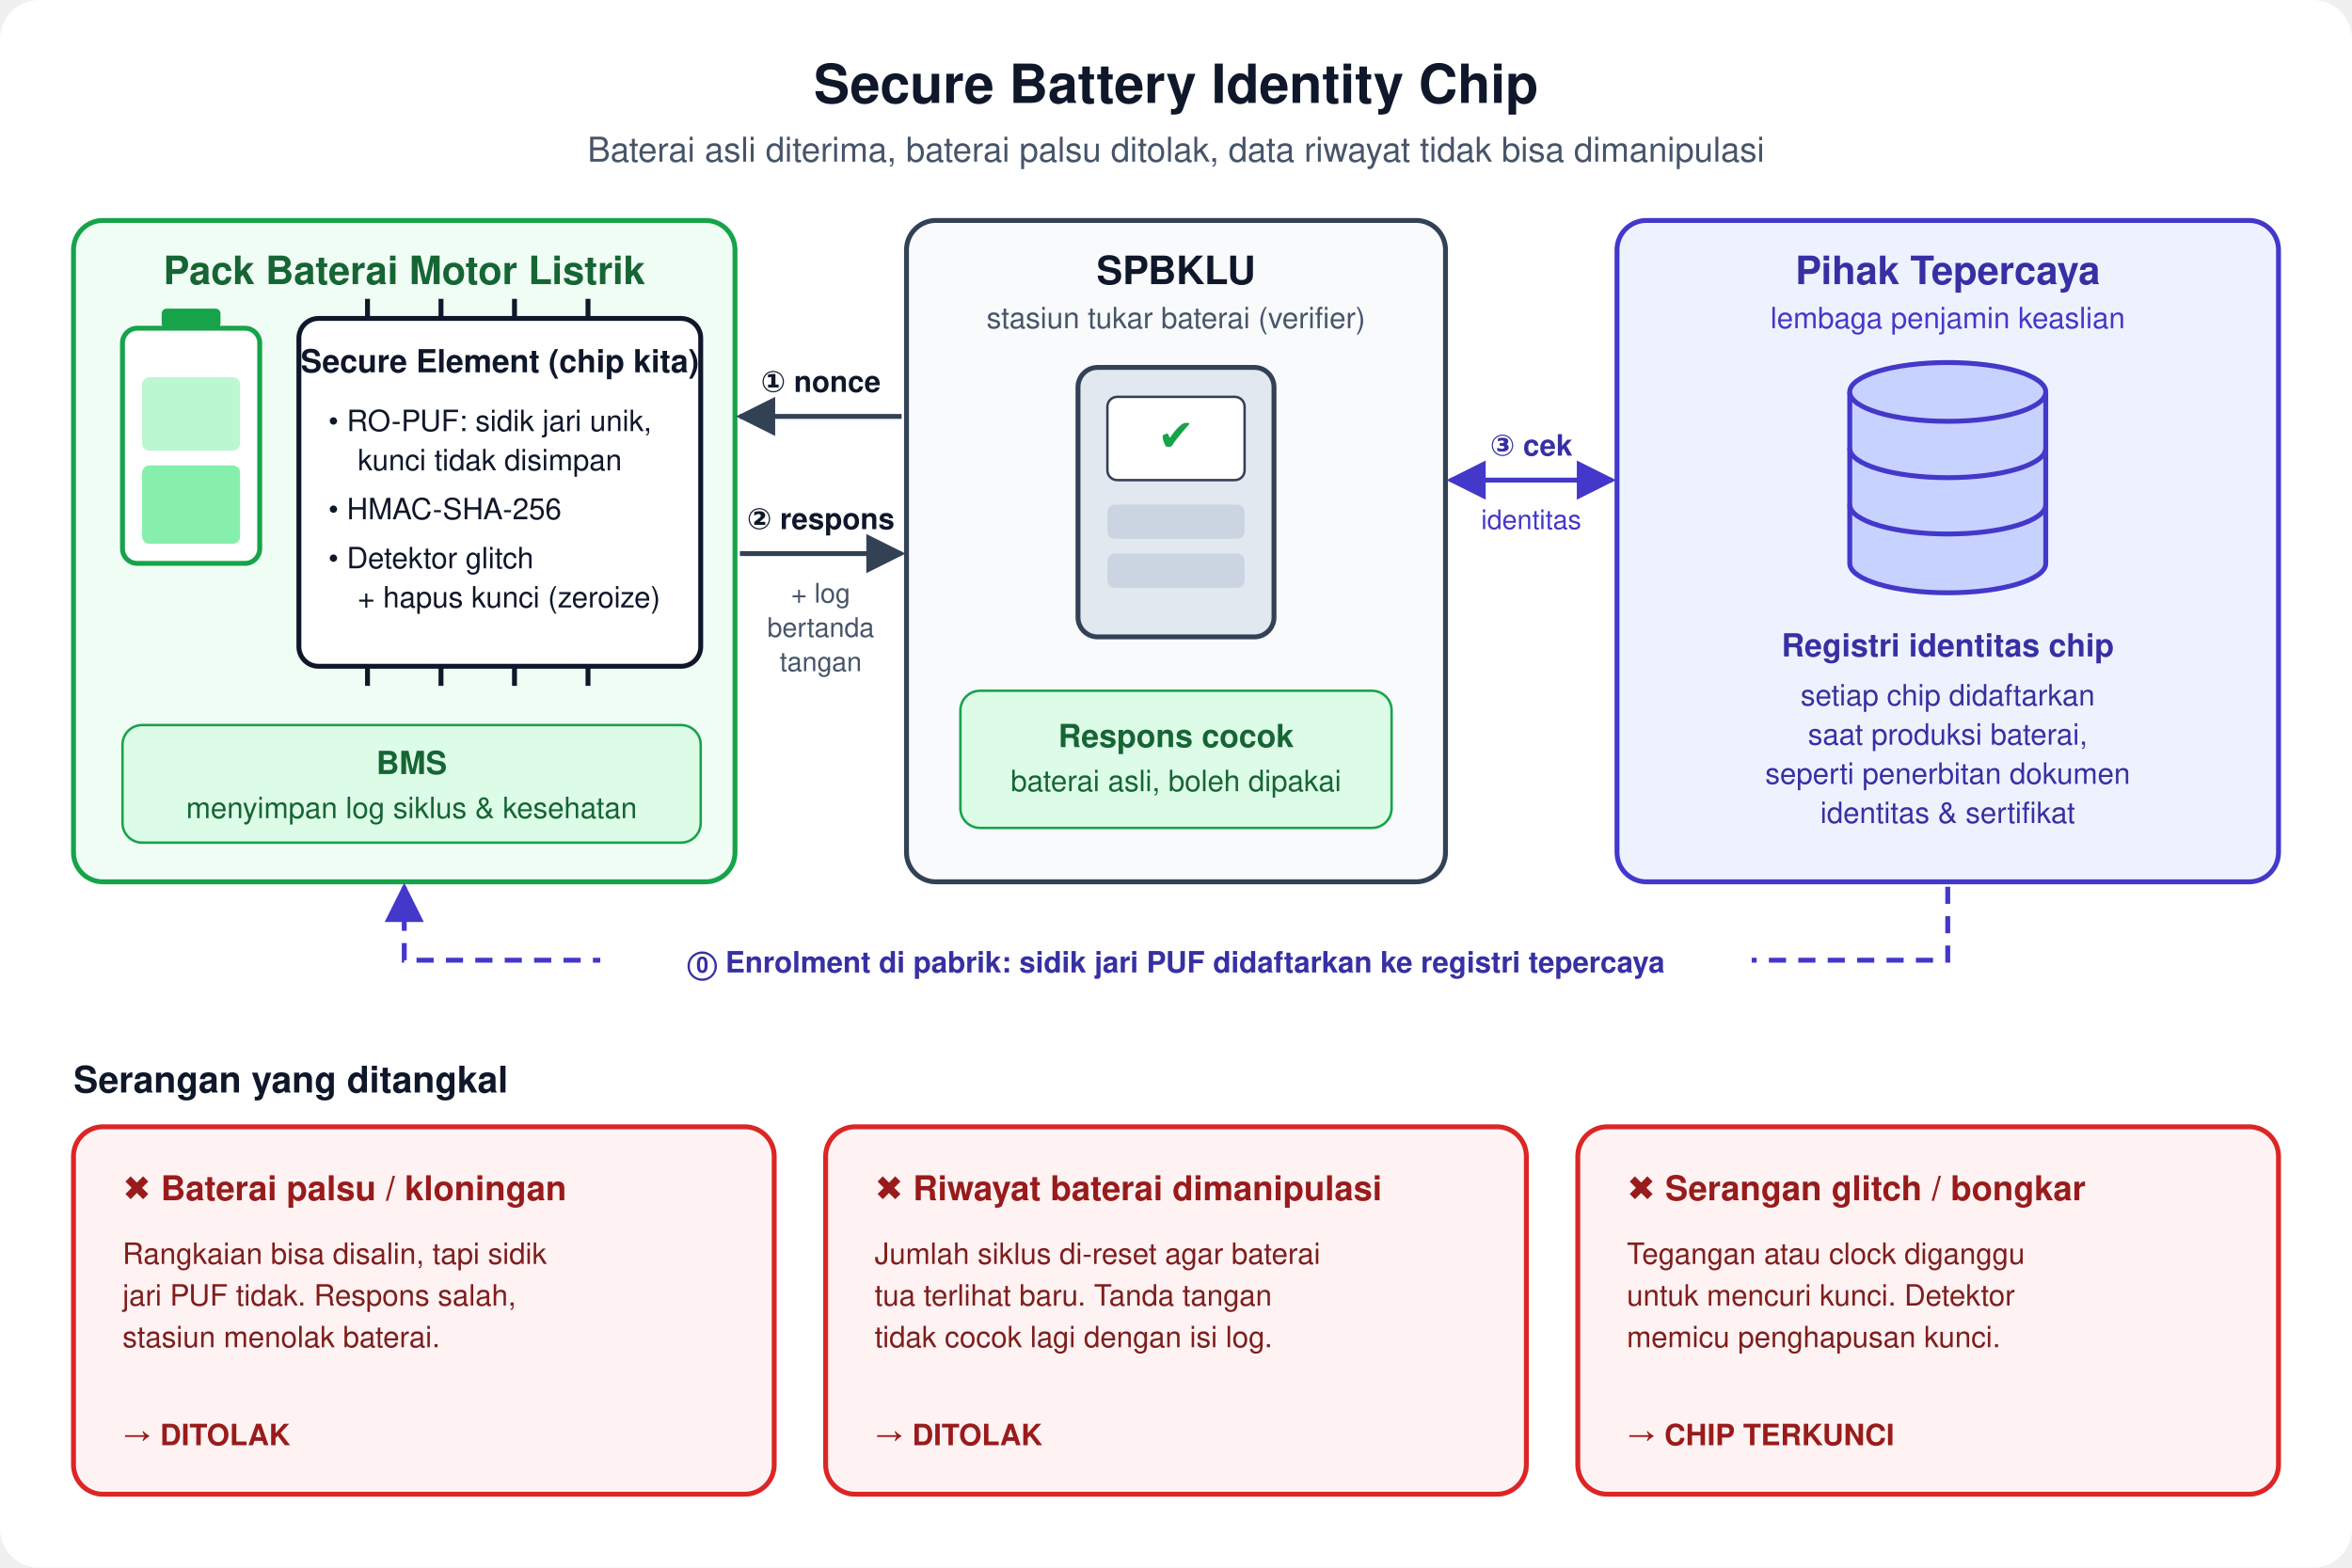
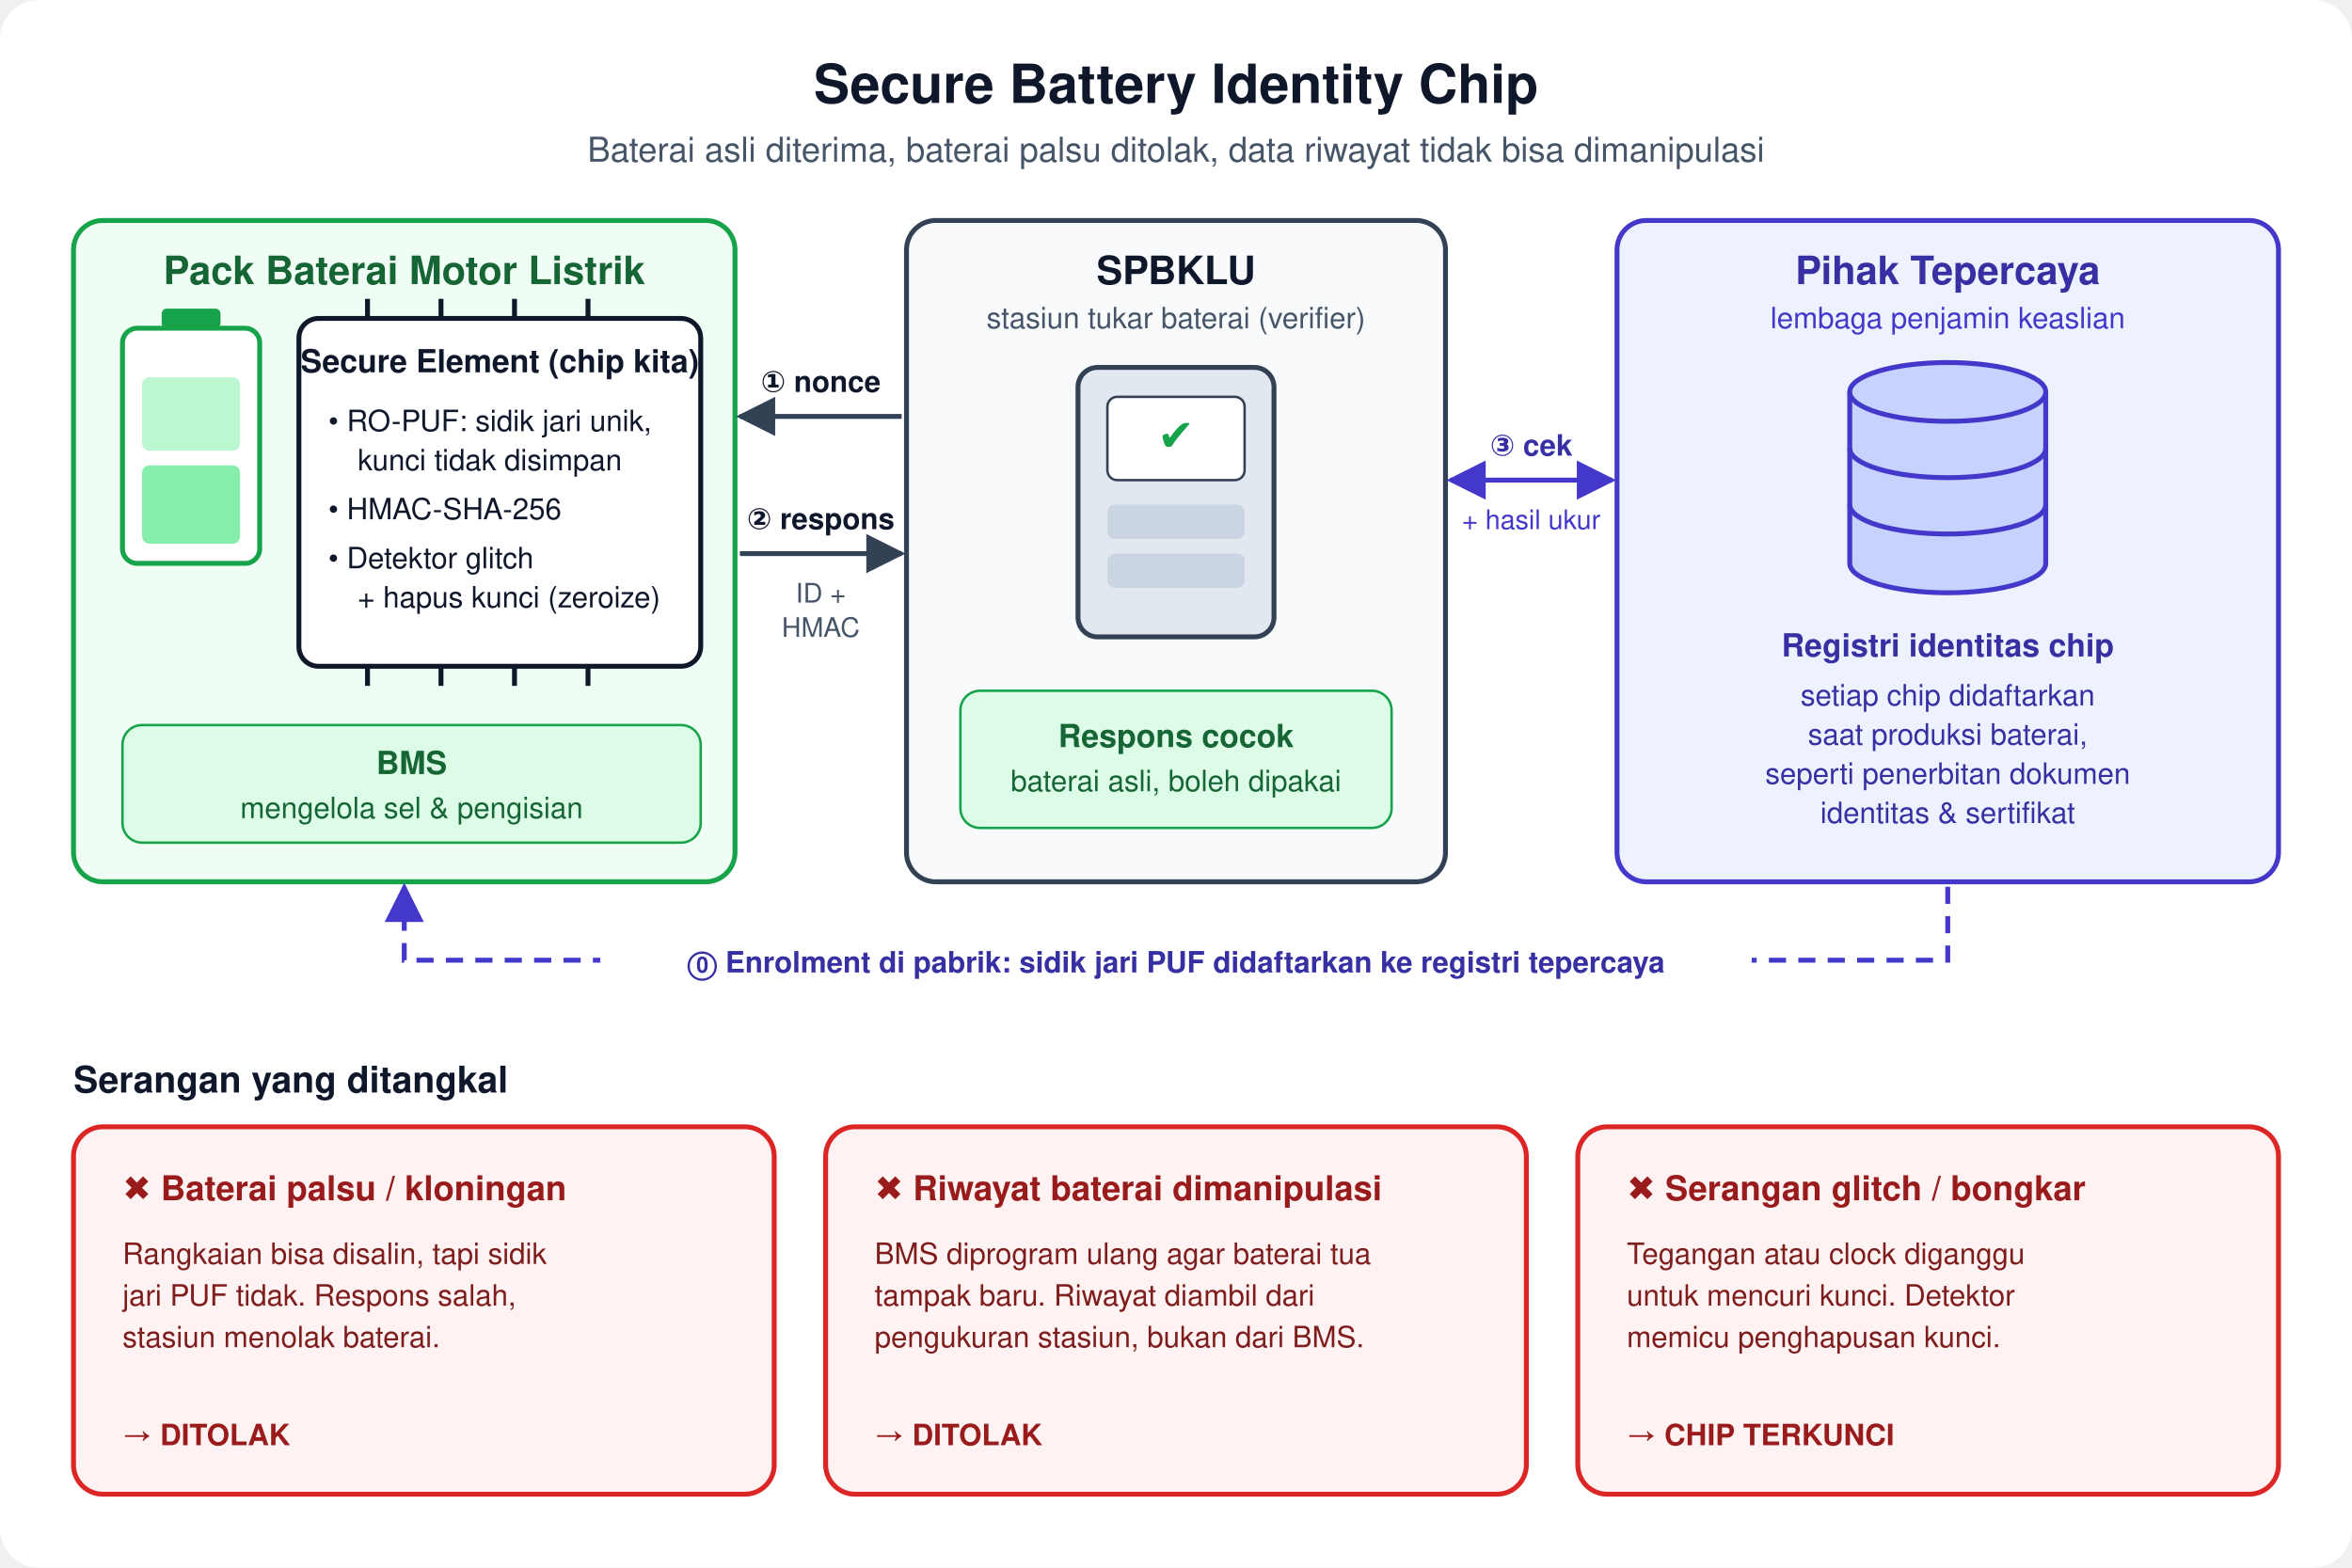
<svg xmlns="http://www.w3.org/2000/svg" viewBox="0 0 960 640" width="960" height="640" font-family="Segoe UI, Helvetica, Arial, sans-serif">
  <defs>
    <marker id="arr" viewBox="0 0 10 10" refX="9" refY="5" markerWidth="8" markerHeight="8" orient="auto-start-reverse">
      <path d="M0,0 L10,5 L0,10 z" fill="#334155" />
    </marker>
    <marker id="arrP" viewBox="0 0 10 10" refX="9" refY="5" markerWidth="8" markerHeight="8" orient="auto-start-reverse">
      <path d="M0,0 L10,5 L0,10 z" fill="#4338ca" />
    </marker>
  </defs>
  <rect width="960" height="640" rx="16" fill="#ffffff" />
  <text x="480" y="42" text-anchor="middle" font-size="22" font-weight="700" fill="#0f172a">Secure Battery Identity Chip</text>
  <text x="480" y="66" text-anchor="middle" font-size="14" fill="#475569">Baterai asli diterima, baterai palsu ditolak, data riwayat tidak bisa dimanipulasi</text>
  <rect x="30" y="90" width="270" height="270" rx="12" fill="#f0fdf4" stroke="#16a34a" stroke-width="2" />
  <text x="165" y="116" text-anchor="middle" font-size="16" font-weight="700" fill="#166534">Pack Baterai Motor Listrik</text>
  <rect x="50" y="134" width="56" height="96" rx="6" fill="#ffffff" stroke="#16a34a" stroke-width="2" />
  <rect x="66" y="126" width="24" height="8" rx="2" fill="#16a34a" />
  <rect x="58" y="190" width="40" height="32" rx="3" fill="#86efac" />
  <rect x="58" y="154" width="40" height="30" rx="3" fill="#bbf7d0" />
  <rect x="122" y="130" width="164" height="142" rx="8" fill="#ffffff" stroke="#0f172a" stroke-width="2" />
  <text x="204" y="152" text-anchor="middle" font-size="13" font-weight="700" fill="#0f172a">Secure Element (chip kita)</text>
  <text x="134" y="176" font-size="12" fill="#0f172a">• RO-PUF: sidik jari unik,</text>
  <text x="146" y="192" font-size="12" fill="#0f172a">kunci tidak disimpan</text>
  <text x="134" y="212" font-size="12" fill="#0f172a">• HMAC-SHA-256</text>
  <text x="134" y="232" font-size="12" fill="#0f172a">• Detektor glitch</text>
  <text x="146" y="248" font-size="12" fill="#0f172a">+ hapus kunci (zeroize)</text>
  <g stroke="#0f172a" stroke-width="2">
    <line x1="150" y1="272" x2="150" y2="280" />
    <line x1="180" y1="272" x2="180" y2="280" />
    <line x1="210" y1="272" x2="210" y2="280" />
    <line x1="240" y1="272" x2="240" y2="280" />
    <line x1="150" y1="122" x2="150" y2="130" />
    <line x1="180" y1="122" x2="180" y2="130" />
    <line x1="210" y1="122" x2="210" y2="130" />
    <line x1="240" y1="122" x2="240" y2="130" />
  </g>
  <rect x="50" y="296" width="236" height="48" rx="8" fill="#dcfce7" stroke="#16a34a" />
  <text x="168" y="316" text-anchor="middle" font-size="13" font-weight="600" fill="#166534">BMS</text>
-   <text x="168" y="334" text-anchor="middle" font-size="12" fill="#166534">menyimpan log siklus &amp; kesehatan</text>
+   <text x="168" y="334" text-anchor="middle" font-size="12" fill="#166534">mengelola sel &amp; pengisian</text>
  <rect x="370" y="90" width="220" height="270" rx="12" fill="#f8fafc" stroke="#334155" stroke-width="2" />
  <text x="480" y="116" text-anchor="middle" font-size="16" font-weight="700" fill="#0f172a">SPBKLU</text>
  <text x="480" y="134" text-anchor="middle" font-size="12" fill="#475569">stasiun tukar baterai (verifier)</text>
  <rect x="440" y="150" width="80" height="110" rx="8" fill="#e2e8f0" stroke="#334155" stroke-width="2" />
  <rect x="452" y="162" width="56" height="34" rx="4" fill="#ffffff" stroke="#334155" />
  <text x="480" y="184" text-anchor="middle" font-size="18" fill="#16a34a">✔</text>
  <rect x="452" y="206" width="56" height="14" rx="3" fill="#cbd5e1" />
  <rect x="452" y="226" width="56" height="14" rx="3" fill="#cbd5e1" />
  <rect x="392" y="282" width="176" height="56" rx="8" fill="#dcfce7" stroke="#16a34a" />
  <text x="480" y="305" text-anchor="middle" font-size="13" font-weight="700" fill="#166534">Respons cocok</text>
  <text x="480" y="323" text-anchor="middle" font-size="12" fill="#166534">baterai asli, boleh dipakai</text>
  <rect x="660" y="90" width="270" height="270" rx="12" fill="#eef2ff" stroke="#4338ca" stroke-width="2" />
  <text x="795" y="116" text-anchor="middle" font-size="16" font-weight="700" fill="#3730a3">Pihak Tepercaya</text>
  <text x="795" y="134" text-anchor="middle" font-size="12" fill="#4338ca">lembaga penjamin keaslian</text>
  <g fill="#c7d2fe" stroke="#4338ca" stroke-width="2">
    <path d="M755,160 v70 a40,12 0 0 0 80,0 v-70" />
    <ellipse cx="795" cy="160" rx="40" ry="12" />
    <path d="M755,183 a40,12 0 0 0 80,0" fill="none" />
    <path d="M755,206 a40,12 0 0 0 80,0" fill="none" />
  </g>
  <text x="795" y="268" text-anchor="middle" font-size="13" font-weight="600" fill="#3730a3">Registri identitas chip</text>
  <text x="795" y="288" text-anchor="middle" font-size="12" fill="#3730a3">setiap chip didaftarkan</text>
  <text x="795" y="304" text-anchor="middle" font-size="12" fill="#3730a3">saat produksi baterai,</text>
  <text x="795" y="320" text-anchor="middle" font-size="12" fill="#3730a3">seperti penerbitan dokumen</text>
  <text x="795" y="336" text-anchor="middle" font-size="12" fill="#3730a3">identitas &amp; sertifikat</text>
  <line x1="368" y1="170" x2="302" y2="170" stroke="#334155" stroke-width="2" marker-end="url(#arr)" />
  <text x="335" y="160" text-anchor="middle" font-size="12" font-weight="700" fill="#0f172a">① nonce</text>
  <line x1="302" y1="226" x2="368" y2="226" stroke="#334155" stroke-width="2" marker-end="url(#arr)" />
  <text x="335" y="216" text-anchor="middle" font-size="12" font-weight="700" fill="#0f172a">② respons</text>
-   <text x="335" y="246" text-anchor="middle" font-size="11" fill="#475569">+ log</text>
-   <text x="335" y="260" text-anchor="middle" font-size="11" fill="#475569">bertanda</text>
-   <text x="335" y="274" text-anchor="middle" font-size="11" fill="#475569">tangan</text>
+   <text x="335" y="246" text-anchor="middle" font-size="11" fill="#475569">ID +</text>
+   <text x="335" y="260" text-anchor="middle" font-size="11" fill="#475569">HMAC</text>
  <line x1="592" y1="196" x2="658" y2="196" stroke="#4338ca" stroke-width="2" marker-start="url(#arrP)" marker-end="url(#arrP)" />
  <text x="625" y="186" text-anchor="middle" font-size="12" font-weight="700" fill="#3730a3">③ cek</text>
-   <text x="625" y="216" text-anchor="middle" font-size="11" fill="#4338ca">identitas</text>
+   <text x="625" y="216" text-anchor="middle" font-size="11" fill="#4338ca">+ hasil ukur</text>
  <path d="M795,362 V392 H165 V362" fill="none" stroke="#4338ca" stroke-width="2" stroke-dasharray="7 5" marker-end="url(#arrP)" />
  <rect x="245" y="380" width="470" height="24" rx="12" fill="#ffffff" />
  <text x="480" y="397" text-anchor="middle" font-size="12" font-weight="700" fill="#3730a3">⓪ Enrolment di pabrik: sidik jari PUF didaftarkan ke registri tepercaya</text>
  <text x="30" y="446" font-size="15" font-weight="700" fill="#0f172a">Serangan yang ditangkal</text>
  <rect x="30" y="460" width="286" height="150" rx="12" fill="#fef2f2" stroke="#dc2626" stroke-width="2" />
  <text x="50" y="490" font-size="14" font-weight="700" fill="#991b1b">✖ Baterai palsu / kloningan</text>
  <text x="50" y="516" font-size="12" fill="#7f1d1d">Rangkaian bisa disalin, tapi sidik</text>
  <text x="50" y="533" font-size="12" fill="#7f1d1d">jari PUF tidak. Respons salah,</text>
  <text x="50" y="550" font-size="12" fill="#7f1d1d">stasiun menolak baterai.</text>
  <text x="50" y="590" font-size="12" font-weight="700" fill="#991b1b">→ DITOLAK</text>
  <rect x="337" y="460" width="286" height="150" rx="12" fill="#fef2f2" stroke="#dc2626" stroke-width="2" />
  <text x="357" y="490" font-size="14" font-weight="700" fill="#991b1b">✖ Riwayat baterai dimanipulasi</text>
-   <text x="357" y="516" font-size="12" fill="#7f1d1d">Jumlah siklus di-reset agar baterai</text>
-   <text x="357" y="533" font-size="12" fill="#7f1d1d">tua terlihat baru. Tanda tangan</text>
-   <text x="357" y="550" font-size="12" fill="#7f1d1d">tidak cocok lagi dengan isi log.</text>
+   <text x="357" y="516" font-size="12" fill="#7f1d1d">BMS diprogram ulang agar baterai tua</text>
+   <text x="357" y="533" font-size="12" fill="#7f1d1d">tampak baru. Riwayat diambil dari</text>
+   <text x="357" y="550" font-size="12" fill="#7f1d1d">pengukuran stasiun, bukan dari BMS.</text>
  <text x="357" y="590" font-size="12" font-weight="700" fill="#991b1b">→ DITOLAK</text>
  <rect x="644" y="460" width="286" height="150" rx="12" fill="#fef2f2" stroke="#dc2626" stroke-width="2" />
  <text x="664" y="490" font-size="14" font-weight="700" fill="#991b1b">✖ Serangan glitch / bongkar</text>
  <text x="664" y="516" font-size="12" fill="#7f1d1d">Tegangan atau clock diganggu</text>
  <text x="664" y="533" font-size="12" fill="#7f1d1d">untuk mencuri kunci. Detektor</text>
  <text x="664" y="550" font-size="12" fill="#7f1d1d">memicu penghapusan kunci.</text>
  <text x="664" y="590" font-size="12" font-weight="700" fill="#991b1b">→ CHIP TERKUNCI</text>
</svg>
